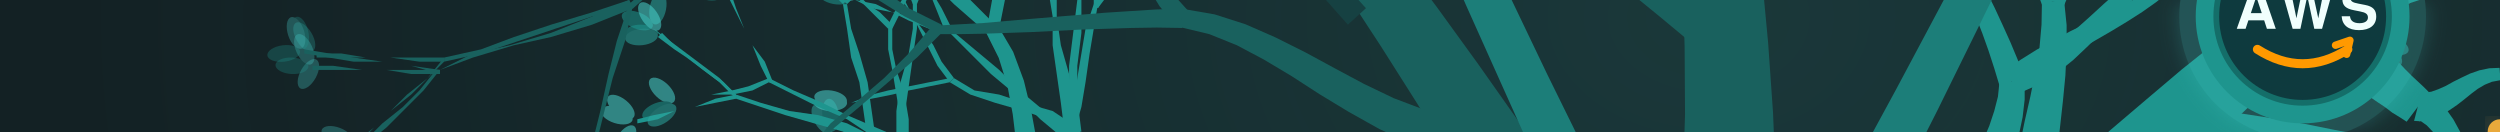
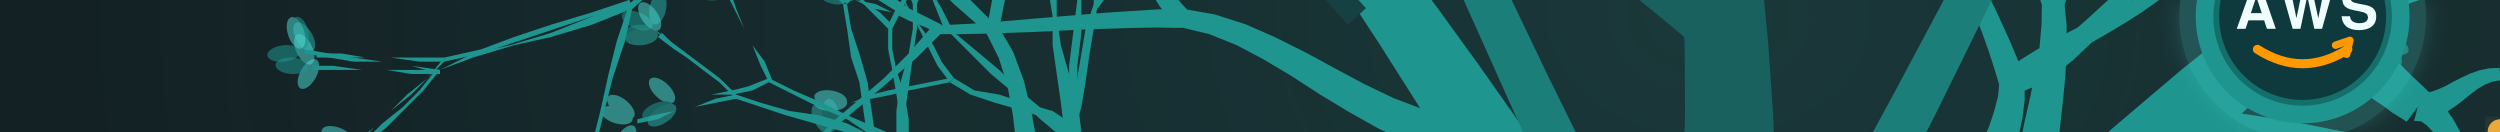
<svg xmlns="http://www.w3.org/2000/svg" viewBox="0 296 608 32" width="608" height="32" role="img" aria-label="">
  <defs>
    <filter id="glow" x="-200%%" y="-200%%" width="500%%" height="500%%">
      <feGaussianBlur stdDeviation="2.5" result="b" />
      <feMerge>
        <feMergeNode in="b" />
        <feMergeNode in="SourceGraphic" />
      </feMerge>
    </filter>
    <radialGradient id="haloA">
      <stop offset="0" stop-color="#E9A93A" stop-opacity="0.75" />
      <stop offset="1" stop-color="#E9A93A" stop-opacity="0" />
    </radialGradient>
    <radialGradient id="haloT">
      <stop offset="0" stop-color="#48D1CC" stop-opacity="0.75" />
      <stop offset="1" stop-color="#48D1CC" stop-opacity="0" />
    </radialGradient>
    <radialGradient id="haloW">
      <stop offset="0" stop-color="#FFFFFF" stop-opacity="0.75" />
      <stop offset="1" stop-color="#FFFFFF" stop-opacity="0" />
    </radialGradient>
    <linearGradient id="sheen" x1="0" y1="0" x2="0" y2="1">
      <stop offset="0" stop-color="#FFFFFF" stop-opacity="0.10" />
      <stop offset="1" stop-color="#FFFFFF" stop-opacity="0" />
    </linearGradient>
  </defs>
  <style>@media (prefers-reduced-motion: reduce) { .m { display: none } }</style>
  <defs>
    <filter id="shadow" x="-20%" y="-20%" width="140%" height="160%">
      <feGaussianBlur stdDeviation="4" />
    </filter>
    <linearGradient id="budfill" x1="0" y1="0" x2="0" y2="1">
      <stop offset="0" stop-color="#15717A" />
      <stop offset="1" stop-color="#0B4F55" />
    </linearGradient>
  </defs>
  <rect width="832" height="864" rx="16" fill="#132124" />
  <radialGradient id="crown" cx="50%" cy="50%" r="50%">
    <stop offset="0" stop-color="#48D1CC" stop-opacity="0.13" />
    <stop offset="1" stop-color="#48D1CC" stop-opacity="0" />
  </radialGradient>
  <ellipse cx="416" cy="300" rx="400" ry="300" fill="url(#crown)" />
  <path d="M287.0 373.5 L284.9 368.3 L282.4 363.2 L279.6 358.4 L276.7 353.8 L273.7 349.4 L270.8 345.1 L268.0 340.9 L265.4 336.7 L263.1 332.5 L261.2 328.2 L258.7 329.1 L260.4 333.7 L262.5 338.2 L264.8 342.7 L267.4 347.2 L270.1 351.7 L272.8 356.2 L275.4 360.9 L277.7 365.6 L279.8 370.4 L281.5 375.5 Z" fill="#1E958E" />
  <path d="M261 329 L261 321 L260 314 L258 307 L257 300 L257 294 L255 294 L256 300 L256 307 L257 314 L258 321 L259 329 Z" fill="#1E958E" />
  <path d="M256 293 L252 290 L249 286 L247 281 L244 277 L241 273 L240 274 L243 277 L246 281 L248 286 L251 291 L255 294 Z" fill="#1E958E" />
  <path d="M261 328 L254 323 L248 318 L243 313 L237 308 L231 303 L231 304 L236 309 L241 314 L247 319 L253 325 L259 330 Z" fill="#1E958E" />
  <path d="M232 304 L229 298 L226 293 L223 289 L221 284 L219 280 L218 280 L220 285 L223 289 L226 294 L228 299 L230 304 Z" fill="#1E958E" />
  <path d="M231 303 L226 302 L222 300 L217 299 L213 297 L208 296 L208 296 L212 298 L217 299 L221 301 L226 303 L231 304 Z" fill="#1E958E" />
  <g opacity="0.55">
    <ellipse cx="203" cy="295" rx="4" ry="2" transform="rotate(191 203 295)" fill="#1E958E" />
    <ellipse cx="205" cy="293" rx="4" ry="2" transform="rotate(225 205 293)" fill="#48D1CC" />
  </g>
  <path d="M261 329 L263 322 L264 316 L265 309 L266 303 L267 297 L266 297 L264 303 L263 309 L262 315 L261 322 L259 328 Z" fill="#1E958E" />
  <path d="M267 298 L270 294 L273 290 L276 286 L278 283 L281 279 L280 279 L278 282 L275 286 L272 289 L269 293 L266 297 Z" fill="#1E958E" />
  <path d="M267 297 L267 292 L265 287 L263 282 L261 278 L261 274 L260 274 L261 278 L262 283 L264 287 L266 292 L266 297 Z" fill="#1E958E" />
  <path d="M267 298 L269 294 L272 291 L274 288 L276 285 L278 281 L278 281 L276 284 L273 287 L271 290 L268 293 L266 297 Z" fill="#1E958E" />
  <path d="M211 354 L210 349 L208 343 L206 338 L204 334 L203 329 L202 329 L204 334 L205 339 L207 344 L208 349 L210 354 Z" fill="#1E958E" />
  <g opacity="0.55">
    <ellipse cx="200" cy="325" rx="4" ry="2" transform="rotate(240 200 325)" fill="#2BA59E" />
    <ellipse cx="202" cy="324" rx="4" ry="2" transform="rotate(263 202 324)" fill="#1E958E" />
  </g>
  <path d="M286.9 373.1 L284.2 368.4 L281.7 363.6 L279.1 358.8 L276.6 354.0 L274.2 349.3 L271.7 344.7 L269.3 340.1 L267.0 335.7 L264.6 331.4 L262.3 327.2 L260.0 328.4 L262.0 332.7 L264.0 337.2 L266.1 341.7 L268.2 346.4 L270.3 351.2 L272.5 356.1 L274.7 361.0 L277.0 365.9 L279.3 370.9 L281.6 375.8 Z" fill="#1E958E" />
  <path d="M263 328 L262 320 L262 312 L263 304 L263 296 L263 289 L262 289 L262 296 L261 304 L260 312 L260 320 L260 328 Z" fill="#1E958E" />
  <path d="M262 327 L256 323 L249 321 L243 319 L237 318 L232 315 L231 316 L236 319 L242 321 L249 323 L255 325 L260 329 Z" fill="#1E958E" />
  <path d="M232 315 L229 311 L227 307 L225 304 L222 300 L220 296 L220 297 L222 300 L224 304 L226 308 L228 312 L231 316 Z" fill="#1E958E" />
  <g opacity="0.55">
    <ellipse cx="221" cy="292" rx="4" ry="2" transform="rotate(282 221 292)" fill="#2BA59E" />
    <ellipse cx="218" cy="292" rx="4" ry="2" transform="rotate(244 218 292)" fill="#1E958E" />
  </g>
  <path d="M231 315 L226 316 L221 317 L216 318 L212 319 L207 321 L207 321 L212 320 L217 319 L221 318 L226 317 L231 316 Z" fill="#1E958E" />
  <g opacity="0.55">
    <ellipse cx="202" cy="321" rx="4" ry="2" transform="rotate(181 202 321)" fill="#48D1CC" />
    <ellipse cx="202" cy="320" rx="4" ry="2" transform="rotate(189 202 320)" fill="#48D1CC" />
  </g>
  <path d="M245.6 369.8 L241.5 366.1 L237.9 362.2 L234.6 358.0 L231.5 353.7 L228.5 349.3 L225.6 344.9 L222.6 340.6 L219.5 336.5 L216.2 332.7 L212.7 329.3 L211.2 330.8 L214.4 334.3 L217.4 338.1 L220.1 342.3 L222.9 346.6 L225.6 351.1 L228.4 355.7 L231.4 360.3 L234.6 364.9 L238.2 369.2 L242.2 373.2 Z" fill="#1E958E" />
  <path d="M213 330 L212 323 L211 316 L209 309 L207 303 L206 297 L205 297 L206 303 L207 310 L209 316 L210 323 L211 330 Z" fill="#1E958E" />
  <path d="M206 297 L210 293 L212 288 L214 283 L217 278 L219 274 L219 274 L216 278 L214 283 L211 287 L209 292 L205 296 Z" fill="#1E958E" />
  <path d="M206 296 L203 293 L199 290 L196 287 L193 285 L190 282 L189 282 L192 285 L196 288 L199 291 L202 294 L205 297 Z" fill="#1E958E" />
  <path d="M212 329 L206 326 L199 324 L192 323 L185 321 L179 319 L179 320 L185 322 L191 324 L198 326 L205 328 L211 331 Z" fill="#1E958E" />
  <path d="M179 319 L175 315 L171 312 L167 309 L163 306 L159 303 L159 303 L162 306 L166 309 L171 313 L175 316 L179 320 Z" fill="#1E958E" />
  <g opacity="0.55">
    <ellipse cx="155" cy="301" rx="4" ry="2" transform="rotate(202 155 301)" fill="#1E958E" />
    <ellipse cx="160" cy="298" rx="4" ry="2" transform="rotate(281 160 298)" fill="#2BA59E" />
  </g>
  <path d="M179 319 L174 320 L169 322 L164 323 L159 324 L155 325 L155 326 L160 325 L164 323 L169 322 L174 321 L179 320 Z" fill="#1E958E" />
  <g opacity="0.55">
    <ellipse cx="150" cy="324" rx="4" ry="2" transform="rotate(198 150 324)" fill="#48D1CC" />
    <ellipse cx="151" cy="322" rx="4" ry="2" transform="rotate(219 151 322)" fill="#48D1CC" />
    <ellipse cx="152" cy="330" rx="4" ry="2" transform="rotate(123 152 330)" fill="#48D1CC" />
  </g>
  <path d="M179 319 L176 316 L172 313 L168 310 L164 307 L161 304 L160 305 L164 308 L167 310 L171 313 L175 316 L179 320 Z" fill="#1E958E" />
  <g opacity="0.55">
    <ellipse cx="156" cy="304" rx="4" ry="2" transform="rotate(182 156 304)" fill="#1E958E" />
    <ellipse cx="156" cy="305" rx="4" ry="2" transform="rotate(174 156 305)" fill="#2BA59E" />
    <ellipse cx="158" cy="300" rx="4" ry="2" transform="rotate(235 158 300)" fill="#48D1CC" />
  </g>
  <path d="M221 331 L220 324 L221 317 L222 310 L223 303 L223 296 L222 296 L222 303 L221 309 L219 316 L218 323 L218 331 Z" fill="#1E958E" />
  <path d="M223 297 L225 292 L227 287 L229 283 L231 279 L233 274 L232 274 L230 278 L228 283 L226 287 L224 292 L222 296 Z" fill="#1E958E" />
  <path d="M223 296 L220 292 L217 287 L214 284 L211 280 L209 276 L208 276 L210 280 L213 284 L217 288 L220 292 L222 297 Z" fill="#1E958E" />
  <path d="M220 330 L213 327 L206 324 L200 321 L193 318 L187 315 L187 316 L193 319 L199 322 L206 325 L212 329 L219 332 Z" fill="#1E958E" />
  <path d="M188 316 L186 311 L183 307 L181 303 L179 298 L178 295 L177 295 L179 299 L181 303 L183 307 L185 312 L187 316 Z" fill="#1E958E" />
  <g opacity="0.55">
    <ellipse cx="177" cy="290" rx="4" ry="2" transform="rotate(272 177 290)" fill="#2BA59E" />
    <ellipse cx="172" cy="294" rx="4" ry="2" transform="rotate(192 172 294)" fill="#1E958E" />
  </g>
  <path d="M187 315 L182 317 L178 318 L173 319 L169 320 L165 321 L165 321 L169 320 L173 319 L178 319 L183 318 L187 316 Z" fill="#1E958E" />
  <g opacity="0.55">
    <ellipse cx="161" cy="318" rx="4" ry="2" transform="rotate(224 161 318)" fill="#48D1CC" />
    <ellipse cx="160" cy="323" rx="4" ry="2" transform="rotate(159 160 323)" fill="#1E958E" />
    <ellipse cx="161" cy="324" rx="4" ry="2" transform="rotate(146 161 324)" fill="#2BA59E" />
  </g>
  <path d="M221 331 L221 325 L220 319 L218 313 L217 308 L217 302 L216 302 L216 308 L217 313 L218 319 L219 325 L218 331 Z" fill="#1E958E" />
  <path d="M217 303 L219 299 L221 295 L222 291 L223 287 L225 284 L225 284 L223 287 L221 291 L220 295 L218 298 L216 302 Z" fill="#1E958E" />
  <path d="M217 302 L214 299 L211 297 L208 294 L206 292 L203 290 L203 290 L205 293 L208 295 L211 298 L213 300 L216 303 Z" fill="#1E958E" />
  <g opacity="0.55">
    <ellipse cx="200" cy="286" rx="4" ry="2" transform="rotate(237 200 286)" fill="#2BA59E" />
    <ellipse cx="200" cy="286" rx="4" ry="2" transform="rotate(234 200 286)" fill="#1E958E" />
    <ellipse cx="201" cy="285" rx="4" ry="2" transform="rotate(253 201 285)" fill="#1E958E" />
  </g>
  <path d="M265.7 374.6 L261.4 367.8 L258.3 360.9 L256.1 353.6 L254.5 346.0 L253.3 338.3 L252.2 330.6 L250.8 323.0 L249.0 315.6 L246.4 308.6 L242.7 302.3 L239.8 303.9 L242.9 310.1 L245.0 316.8 L246.3 323.8 L247.2 331.3 L247.9 339.0 L248.7 346.9 L250.0 355.0 L252.0 363.0 L255.0 371.0 L259.3 378.5 Z" fill="#1E958E" />
  <path d="M243 303 L245 293 L248 282 L250 272 L252 262 L254 252 L252 252 L250 261 L247 271 L245 281 L242 292 L240 303 Z" fill="#1E958E" />
  <path d="M242 302 L234 294 L226 287 L218 279 L211 271 L203 265 L202 266 L209 273 L217 281 L224 289 L232 297 L240 304 Z" fill="#1E958E" />
-   <path d="M416.1 393.5 L407.0 380.4 L397.8 367.1 L388.4 353.4 L378.9 339.5 L369.3 325.5 L359.5 311.6 L349.5 297.8 L339.3 284.2 L328.9 271.0 L318.3 258.2 L307.5 246.0 L296.5 234.4 L285.2 223.7 L273.7 213.8 L261.9 204.9 L250.0 197.1 L246.0 202.9 L257.1 211.3 L267.7 220.7 L278.1 231.0 L288.3 242.1 L298.2 254.0 L307.9 266.6 L317.4 279.7 L326.7 293.3 L335.8 307.2 L344.8 321.4 L353.6 335.8 L362.3 350.2 L370.9 364.6 L379.3 378.8 L387.7 392.9 L395.9 406.5 Z" fill="#19615E" />
-   <path d="M362.2 325.7 L354.0 324.7 L346.4 322.7 L339.0 319.9 L331.7 316.4 L324.6 312.6 L317.4 308.7 L310.2 305.1 L302.9 301.9 L295.4 299.5 L287.9 298.2 L287.0 302.6 L294.1 304.3 L300.8 307.0 L307.4 310.5 L314.1 314.5 L320.9 318.9 L328.0 323.2 L335.5 327.4 L343.4 331.0 L351.9 333.9 L360.7 335.6 Z" fill="#19615E" />
-   <path d="M289.2 298.9 L285.5 294.8 L282.6 290.5 L280.1 285.9 L277.9 281.1 L276.0 276.2 L274.0 271.3 L272.0 266.4 L269.8 261.8 L267.1 257.5 L263.9 253.7 L262.3 255.0 L265.1 258.8 L267.4 263.0 L269.4 267.5 L271.1 272.4 L272.8 277.4 L274.5 282.5 L276.5 287.6 L279.0 292.6 L282.0 297.5 L285.7 302.0 Z" fill="#19615E" />
-   <path d="M287.4 298.1 L281.2 298.3 L274.9 298.7 L268.7 299.1 L262.6 299.6 L256.6 300.1 L250.6 300.6 L244.8 301.1 L239.1 301.6 L233.5 301.9 L228.1 302.2 L228.2 304.3 L233.6 304.3 L239.2 304.2 L245.0 304.0 L250.8 303.8 L256.8 303.5 L262.8 303.2 L268.9 303.0 L275.1 302.8 L281.3 302.7 L287.5 302.8 Z" fill="#19615E" />
-   <path d="M229 302 L221 298 L214 293 L207 288 L200 283 L193 279 L193 280 L199 284 L206 289 L212 295 L220 300 L228 304 Z" fill="#19615E" />
-   <path d="M227 302 L221 309 L215 315 L208 321 L202 326 L197 332 L197 333 L203 327 L209 322 L216 316 L223 310 L229 304 Z" fill="#19615E" />
-   <path d="M199 250 L188 259 L179 269 L170 279 L162 289 L153 297 L154 298 L163 290 L172 280 L180 270 L190 261 L200 252 Z" fill="#19615E" />
-   <path d="M153 296 L144 299 L134 302 L125 305 L117 308 L108 310 L108 311 L117 309 L126 306 L135 303 L144 300 L154 298 Z" fill="#19615E" />
-   <path d="M108 310 L102 310 L95 310 L89 310 L83 309 L77 309 L77 310 L83 310 L89 310 L95 310 L102 311 L108 311 Z" fill="#19615E" />
-   <g opacity="0.30">
+   <path d="M416.1 393.5 L407.0 380.4 L397.8 367.1 L388.4 353.4 L378.9 339.5 L369.3 325.5 L359.5 311.6 L349.5 297.8 L339.3 284.2 L328.9 271.0 L318.3 258.2 L307.5 246.0 L296.5 234.4 L285.2 223.7 L273.7 213.8 L261.9 204.9 L250.0 197.1 L246.0 202.9 L257.1 211.3 L267.7 220.7 L278.1 231.0 L288.3 242.1 L298.2 254.0 L307.9 266.6 L317.4 279.7 L326.7 293.3 L335.8 307.2 L344.8 321.4 L353.6 335.8 L362.3 350.2 L370.9 364.6 L379.3 378.8 L387.7 392.9 L395.9 406.5 Z" fill="#1E958E" />
+   <path d="M362.2 325.7 L354.0 324.7 L346.4 322.7 L339.0 319.9 L331.7 316.4 L324.6 312.6 L317.4 308.7 L310.2 305.1 L302.9 301.9 L295.4 299.5 L287.9 298.2 L287.0 302.6 L294.1 304.3 L300.8 307.0 L307.4 310.5 L314.1 314.5 L320.9 318.9 L328.0 323.2 L335.5 327.4 L343.4 331.0 L351.9 333.9 L360.7 335.6 Z" fill="#1E958E" />
+   <path d="M289.2 298.9 L285.5 294.8 L282.6 290.5 L280.1 285.9 L277.9 281.1 L276.0 276.2 L274.0 271.3 L272.0 266.4 L269.8 261.8 L267.1 257.5 L263.9 253.7 L262.3 255.0 L265.1 258.8 L267.4 263.0 L269.4 267.5 L271.1 272.4 L272.8 277.4 L274.5 282.5 L276.5 287.6 L279.0 292.6 L282.0 297.5 L285.7 302.0 Z" fill="#1E958E" />
+   <path d="M287.4 298.1 L281.2 298.3 L274.9 298.7 L268.7 299.1 L262.6 299.6 L256.6 300.1 L250.6 300.6 L244.8 301.1 L239.1 301.6 L233.5 301.9 L228.1 302.2 L228.2 304.3 L233.6 304.3 L239.2 304.2 L245.0 304.0 L250.8 303.8 L256.8 303.5 L262.8 303.2 L268.9 303.0 L275.1 302.8 L281.3 302.7 L287.5 302.8 Z" fill="#1E958E" />
+   <path d="M229 302 L221 298 L214 293 L207 288 L200 283 L193 279 L193 280 L199 284 L206 289 L212 295 L220 300 L228 304 Z" fill="#1E958E" />
+   <path d="M227 302 L221 309 L215 315 L208 321 L202 326 L197 332 L197 333 L203 327 L209 322 L216 316 L223 310 L229 304 Z" fill="#1E958E" />
+   <path d="M199 250 L188 259 L179 269 L170 279 L162 289 L153 297 L154 298 L163 290 L172 280 L180 270 L190 261 L200 252 Z" fill="#1E958E" />
+   <path d="M153 296 L144 299 L134 302 L125 305 L117 308 L108 310 L108 311 L117 309 L126 306 L135 303 L144 300 L154 298 Z" fill="#1E958E" />
+   <path d="M108 310 L102 310 L95 310 L89 310 L83 309 L77 309 L77 310 L83 310 L89 310 L95 310 L102 311 L108 311 Z" fill="#1E958E" />
+   <g opacity="0.55">
    <ellipse cx="75" cy="314" rx="4" ry="2" transform="rotate(-241 75 314)" fill="#48D1CC" />
    <ellipse cx="74" cy="305" rx="4" ry="2" transform="rotate(-121 74 305)" fill="#2BA59E" />
  </g>
-   <path d="M108 310 L104 315 L99 319 L95 323 L91 327 L87 330 L87 331 L91 327 L95 323 L100 319 L104 315 L108 311 Z" fill="#19615E" />
-   <g opacity="0.30">
+   <path d="M108 310 L104 315 L99 319 L95 323 L91 327 L87 330 L87 331 L91 327 L95 323 L100 319 L104 315 L108 311 Z" fill="#1E958E" />
+   <g opacity="0.55">
    <ellipse cx="82" cy="329" rx="4" ry="2" transform="rotate(-159 82 329)" fill="#48D1CC" />
    <ellipse cx="83" cy="334" rx="4" ry="2" transform="rotate(-222 83 334)" fill="#2BA59E" />
  </g>
-   <path d="M153 297 L150 306 L148 314 L146 323 L144 331 L142 339 L143 339 L145 331 L147 323 L149 315 L152 306 L154 297 Z" fill="#19615E" />
-   <path d="M153 296 L144 300 L134 304 L124 307 L115 309 L107 313 L107 313 L115 310 L125 307 L134 305 L144 302 L154 298 Z" fill="#19615E" />
-   <path d="M107 313 L100 313 L94 313 L88 313 L81 312 L76 312 L76 313 L81 313 L88 313 L94 313 L100 314 L107 314 Z" fill="#19615E" />
-   <g opacity="0.30">
+   <path d="M153 297 L150 306 L148 314 L146 323 L144 331 L142 339 L143 339 L145 331 L147 323 L149 315 L152 306 L154 297 Z" fill="#1E958E" />
+   <path d="M153 296 L144 300 L134 304 L124 307 L115 309 L107 313 L107 313 L115 310 L125 307 L134 305 L144 302 L154 298 Z" fill="#1E958E" />
+   <path d="M107 313 L100 313 L94 313 L88 313 L81 312 L76 312 L76 313 L81 313 L88 313 L94 313 L100 314 L107 314 Z" fill="#1E958E" />
+   <g opacity="0.55">
    <ellipse cx="71" cy="312" rx="4" ry="2" transform="rotate(-177 71 312)" fill="#1E958E" />
    <ellipse cx="74" cy="308" rx="4" ry="2" transform="rotate(-115 74 308)" fill="#48D1CC" />
  </g>
-   <path d="M106 313 L102 318 L98 322 L93 326 L89 330 L85 335 L86 335 L89 331 L94 327 L98 323 L103 318 L107 313 Z" fill="#19615E" />
-   <g opacity="0.30">
+   <path d="M106 313 L102 318 L98 322 L93 326 L89 330 L85 335 L86 335 L89 331 L94 327 L98 323 L103 318 L107 313 Z" fill="#1E958E" />
+   <g opacity="0.55">
    <ellipse cx="81" cy="337" rx="4" ry="2" transform="rotate(-201 81 337)" fill="#2BA59E" />
    <ellipse cx="81" cy="336" rx="4" ry="2" transform="rotate(-191 81 336)" fill="#2BA59E" />
  </g>
-   <path d="M107 313 L100 312 L93 311 L86 310 L80 309 L74 308 L74 309 L80 310 L86 311 L93 311 L100 312 L107 314 Z" fill="#19615E" />
-   <g opacity="0.30">
+   <path d="M107 313 L100 312 L93 311 L86 310 L80 309 L74 308 L74 309 L80 310 L86 311 L93 311 L100 312 L107 314 Z" fill="#1E958E" />
+   <g opacity="0.55">
    <ellipse cx="69" cy="309" rx="4" ry="2" transform="rotate(-187 69 309)" fill="#1E958E" />
    <ellipse cx="73" cy="304" rx="4" ry="2" transform="rotate(-103 73 304)" fill="#1E958E" />
    <ellipse cx="72" cy="304" rx="4" ry="2" transform="rotate(-108 72 304)" fill="#48D1CC" />
  </g>
  <path d="M428.9 393.8 L430.8 376.2 L431.8 358.4 L431.9 340.7 L431.2 323.4 L430.0 306.3 L428.4 289.4 L426.5 272.8 L424.5 256.5 L422.4 240.4 L420.5 224.7 L418.9 209.3 L417.7 194.1 L417.1 179.3 L417.2 164.8 L418.1 150.7 L419.9 136.7 L412.1 135.3 L409.0 149.4 L407.0 164.1 L405.7 179.1 L405.3 194.4 L405.3 210.0 L405.8 225.8 L406.6 241.8 L407.5 258.0 L408.4 274.3 L409.2 290.8 L409.7 307.3 L409.8 323.8 L409.3 340.4 L408.1 356.9 L406.1 373.4 L403.1 390.2 Z" fill="#19615E" />
  <path d="M423.3 302.5 L416.4 297.4 L409.5 292.4 L402.6 287.5 L395.7 282.7 L388.9 278.0 L382.1 273.5 L375.6 269.0 L369.2 264.5 L363.0 260.1 L357.0 255.7 L354.0 259.6 L359.6 264.4 L365.5 269.3 L371.6 274.3 L377.8 279.3 L384.2 284.4 L390.7 289.5 L397.1 294.7 L403.6 300.0 L410.1 305.4 L416.5 311.0 Z" fill="#19615E" />
  <path d="M434.5 421.5 L442.8 417.0 L451.5 411.4 L460.2 405.0 L468.7 398.2 L477.2 390.8 L485.6 383.0 L494.0 375.0 L502.4 366.8 L510.6 358.4 L518.8 350.1 L526.8 341.9 L534.8 333.9 L542.5 326.2 L550.1 318.9 L557.4 312.1 L564.6 305.9 L555.4 294.1 L547.4 299.8 L539.1 306.1 L530.6 312.9 L522.1 320.1 L513.4 327.5 L504.7 335.1 L495.9 342.7 L487.1 350.2 L478.4 357.6 L469.7 364.6 L461.1 371.2 L452.7 377.3 L444.5 382.8 L436.6 387.5 L429.1 391.3 L421.5 394.5 Z" fill="#1E958E" />
  <g class="m">
    <circle r="6.4" fill="url(#haloA)" />
    <circle r="2.3" fill="#E9A93A" />
    <animateMotion dur="2.421s" begin="0.0s" repeatCount="indefinite" path="M428.0 408.0 C470.0 390.0 520.0 330.0 560.0 300.0" />
  </g>
  <path d="M476.0 381.1 L475.8 376.8 L476.0 372.8 L476.6 368.9 L477.5 365.0 L478.7 361.1 L480.1 357.1 L481.6 353.1 L483.3 349.2 L485.0 345.2 L486.7 341.1 L488.4 337.1 L489.8 332.9 L491.0 328.8 L491.9 324.5 L492.4 320.2 L492.4 316.1 L486.3 315.7 L485.9 319.5 L485.0 323.0 L483.8 326.6 L482.3 330.1 L480.6 333.7 L478.7 337.3 L476.6 341.0 L474.5 344.8 L472.3 348.7 L470.2 352.8 L468.2 357.0 L466.3 361.4 L464.7 366.0 L463.5 370.8 L462.7 375.9 L462.4 380.9 Z" fill="#1E958E" />
  <path d="M490.5 318.9 L495.5 316.7 L500.1 313.9 L504.2 310.6 L507.9 307.1 L511.4 303.5 L514.7 300.0 L517.9 296.7 L521.3 293.8 L524.7 291.3 L528.6 289.4 L527.4 286.7 L523.2 288.4 L519.1 290.9 L515.3 293.7 L511.7 296.9 L508.1 300.2 L504.5 303.4 L500.8 306.4 L496.9 309.1 L492.9 311.2 L488.2 312.9 Z" fill="#1E958E" />
  <path d="M558 290 L562 294 L566 297 L570 300 L574 302 L578 305 L578 305 L575 301 L571 299 L567 296 L563 293 L560 289 Z" fill="#1E958E" />
  <g opacity="0.55">
    <ellipse cx="579" cy="310" rx="4" ry="2" transform="rotate(79 579 310)" fill="#1E958E" />
    <ellipse cx="581" cy="309" rx="4" ry="2" transform="rotate(44 581 309)" fill="#2BA59E" />
    <ellipse cx="582" cy="307" rx="4" ry="2" transform="rotate(22 582 307)" fill="#2BA59E" />
  </g>
  <g opacity="0.55">
    <ellipse cx="587" cy="292" rx="4" ry="2" transform="rotate(62 587 292)" fill="#48D1CC" />
    <ellipse cx="589" cy="291" rx="4" ry="2" transform="rotate(42 589 291)" fill="#48D1CC" />
    <ellipse cx="588" cy="291" rx="4" ry="2" transform="rotate(45 588 291)" fill="#48D1CC" />
  </g>
  <g opacity="0.55">
    <ellipse cx="589" cy="288" rx="4" ry="2" transform="rotate(-6 589 288)" fill="#48D1CC" />
    <ellipse cx="585" cy="293" rx="4" ry="2" transform="rotate(80 585 293)" fill="#48D1CC" />
  </g>
  <path d="M492.4 314.8 L490.7 310.5 L488.9 306.2 L487.0 302.0 L485.1 297.9 L483.1 293.9 L481.1 290.0 L479.2 286.2 L477.4 282.4 L475.8 278.7 L474.3 275.0 L471.6 276.0 L472.7 279.8 L474.1 283.8 L475.6 287.7 L477.2 291.8 L478.8 295.8 L480.5 300.0 L482.1 304.1 L483.6 308.3 L485.0 312.6 L486.3 316.9 Z" fill="#1E958E" />
  <path d="M491.3 318.4 L494.8 315.5 L498.4 312.9 L502.1 310.4 L505.9 308.0 L509.8 305.7 L513.6 303.5 L517.4 301.2 L521.0 298.9 L524.4 296.5 L527.6 293.9 L525.9 291.6 L522.6 293.8 L519.1 295.8 L515.4 297.8 L511.5 299.7 L507.6 301.6 L503.5 303.6 L499.4 305.8 L495.3 308.1 L491.3 310.6 L487.4 313.3 Z" fill="#1E958E" />
  <path d="M527 294 L533 293 L539 294 L545 295 L551 296 L557 296 L557 295 L551 295 L546 293 L540 292 L533 291 L527 291 Z" fill="#1E958E" />
  <path d="M557 296 L561 298 L565 301 L569 303 L573 305 L577 307 L577 307 L574 304 L570 302 L566 300 L562 297 L557 295 Z" fill="#1E958E" />
  <g opacity="0.55">
    <ellipse cx="580" cy="311" rx="4" ry="2" transform="rotate(53 580 311)" fill="#48D1CC" />
    <ellipse cx="577" cy="312" rx="4" ry="2" transform="rotate(88 577 312)" fill="#2BA59E" />
  </g>
  <path d="M558 296 L561 293 L564 291 L567 289 L570 287 L573 285 L572 285 L569 287 L566 288 L563 290 L560 292 L557 295 Z" fill="#1E958E" />
  <g opacity="0.55">
    <ellipse cx="577" cy="287" rx="4" ry="2" transform="rotate(28 577 287)" fill="#1E958E" />
    <ellipse cx="575" cy="281" rx="4" ry="2" transform="rotate(-53 575 281)" fill="#48D1CC" />
    <ellipse cx="573" cy="280" rx="4" ry="2" transform="rotate(-79 573 280)" fill="#2BA59E" />
  </g>
  <path d="M557 296 L561 297 L565 300 L569 302 L573 304 L577 305 L577 305 L573 303 L570 301 L566 299 L562 296 L557 295 Z" fill="#1E958E" />
  <g opacity="0.55">
    <ellipse cx="581" cy="302" rx="4" ry="2" transform="rotate(-36 581 302)" fill="#2BA59E" />
    <ellipse cx="582" cy="303" rx="4" ry="2" transform="rotate(-22 582 303)" fill="#2BA59E" />
    <ellipse cx="579" cy="310" rx="4" ry="2" transform="rotate(68 579 310)" fill="#1E958E" />
  </g>
  <path d="M500.7 358.1 L499.9 351.7 L499.7 345.6 L499.8 339.4 L500.3 333.2 L501.0 326.9 L501.7 320.6 L502.3 314.4 L502.6 308.2 L502.6 302.1 L502.0 296.2 L496.6 296.4 L496.5 302.0 L496.0 307.7 L495.0 313.4 L493.8 319.4 L492.4 325.5 L491.1 331.8 L489.9 338.4 L489.0 345.1 L488.6 352.1 L488.8 358.9 Z" fill="#1E958E" />
  <path d="M502.1 296.9 L502.9 292.4 L504.2 288.2 L505.8 284.1 L507.7 280.0 L509.8 276.0 L511.9 272.1 L513.9 268.1 L515.7 264.1 L517.1 260.0 L518.0 255.9 L515.6 255.2 L514.4 259.1 L512.8 262.8 L510.9 266.5 L508.6 270.2 L506.3 274.0 L503.9 277.9 L501.6 282.0 L499.5 286.4 L497.8 291.0 L496.5 295.7 Z" fill="#1E958E" />
  <path d="M501.9 295.2 L499.9 290.8 L497.9 286.3 L495.8 281.9 L493.8 277.5 L491.7 273.2 L489.7 269.0 L487.7 264.9 L485.8 260.8 L483.9 256.8 L482.2 253.0 L479.8 253.9 L481.3 257.9 L482.9 262.0 L484.5 266.2 L486.2 270.5 L488.0 274.9 L489.7 279.3 L491.5 283.8 L493.2 288.3 L495.0 292.8 L496.7 297.4 Z" fill="#1E958E" />
  <path d="M501.9 297.5 L503.8 293.0 L505.6 288.4 L507.4 283.8 L509.0 279.2 L510.6 274.7 L512.1 270.3 L513.7 265.9 L515.2 261.7 L516.8 257.6 L518.4 253.7 L516.1 252.6 L514.1 256.5 L512.3 260.5 L510.4 264.6 L508.6 268.9 L506.8 273.2 L504.9 277.6 L503.0 282.0 L501.0 286.4 L498.9 290.8 L496.7 295.1 Z" fill="#1E958E" />
  <path d="M528.2 332.0 L535.9 332.0 L543.5 332.4 L551.1 333.0 L558.7 333.8 L566.2 334.7 L573.6 335.6 L580.9 336.4 L588.1 337.1 L595.2 337.5 L602.1 337.6 L602.3 333.1 L595.6 332.4 L588.8 331.5 L581.8 330.3 L574.6 328.9 L567.3 327.5 L559.8 326.0 L552.2 324.7 L544.4 323.5 L536.5 322.5 L528.6 322.0 Z" fill="#1E958E" />
  <path d="M602.2 337.7 L607.9 337.7 L613.5 336.7 L618.7 335.2 L623.8 333.2 L628.6 331.0 L633.3 328.9 L637.9 326.9 L642.4 325.3 L646.9 324.2 L651.5 323.9 L651.5 321.8 L646.6 321.9 L641.7 322.7 L636.9 324.1 L632.1 325.9 L627.3 327.9 L622.4 329.8 L617.5 331.4 L612.6 332.6 L607.6 333.2 L602.2 333.0 Z" fill="#1E958E" />
  <path d="M556.0 306.4 L557.9 307.3 L559.7 308.3 L561.5 309.4 L563.4 310.5 L565.3 311.7 L567.1 313.0 L569.0 314.3 L570.9 315.6 L572.8 316.9 L574.6 318.3 L576.4 319.6 L578.3 320.9 L580.1 322.1 L581.8 323.4 L583.6 324.5 L585.3 325.6 L590.7 318.4 L589.4 317.1 L588.0 315.8 L586.5 314.4 L585.0 312.9 L583.5 311.3 L581.9 309.7 L580.3 308.1 L578.6 306.4 L576.9 304.7 L575.2 303.1 L573.4 301.4 L571.5 299.7 L569.7 298.1 L567.8 296.6 L565.8 295.0 L564.0 293.6 Z" fill="#1E958E" />
  <path d="M588.3 325.5 L590.9 325.0 L593.5 324.1 L595.7 322.8 L597.6 321.5 L599.4 320.1 L601.0 318.8 L602.6 317.6 L604.3 316.6 L606.0 315.9 L608.1 315.5 L607.9 312.5 L605.4 312.6 L603.0 313.1 L600.7 313.9 L598.6 314.9 L596.6 315.9 L594.8 316.9 L593.0 317.7 L591.3 318.3 L589.7 318.5 L587.7 318.5 Z" fill="#1E958E" />
  <path d="M587.1 325.4 L588.8 325.5 L590.2 326.5 L592.0 328.4 L593.9 331.1 L595.8 334.2 L597.8 337.4 L599.9 340.4 L602.3 343.0 L604.9 344.9 L607.6 345.4 L608.4 342.6 L606.5 341.9 L605.0 340.4 L603.4 338.0 L601.8 335.1 L600.2 331.8 L598.5 328.4 L596.7 325.1 L594.6 322.1 L591.8 319.7 L588.9 318.6 Z" fill="#1E958E" />
  <path d="M562.5 306.0 L565.9 304.4 L569.3 302.9 L572.9 301.4 L576.6 300.0 L580.5 298.6 L584.4 297.3 L588.4 296.0 L592.5 294.8 L596.6 293.7 L600.7 292.7 L604.8 291.7 L608.9 290.8 L612.9 289.9 L616.8 289.2 L620.7 288.5 L624.4 288.0 L623.6 280.0 L619.7 280.3 L615.7 280.7 L611.5 281.1 L607.3 281.7 L603.0 282.3 L598.7 283.0 L594.4 283.8 L590.0 284.7 L585.7 285.6 L581.4 286.6 L577.1 287.7 L573.0 288.8 L568.9 290.0 L564.9 291.3 L561.1 292.7 L557.5 294.0 Z" fill="#1E958E" />
+   <g class="m">
+     <circle r="6.2" fill="url(#haloA)" />
+     <circle r="2.2" fill="#E9A93A" />
+     <animateMotion dur="1.6s" begin="0.0s" repeatCount="indefinite" path="M560.0 300.0 C578.0 292.0 604.0 286.0 624.0 284.0 L652 264" />
+   </g>
  <g class="m">
    <circle r="6.2" fill="url(#haloA)" />
    <circle r="2.2" fill="#E9A93A" />
    <animateMotion dur="1.6s" begin="0.0s" repeatCount="indefinite" path="M560.0 300.0 C570.0 306.0 580.0 316.0 588.0 322.0 L608 328" />
  </g>
  <circle cx="560" cy="300" r="30" fill="#48D1CC" opacity="0.22" filter="url(#glow)" />
  <circle cx="560" cy="300" r="26" fill="#1E958E" />
  <circle cx="560" cy="300" r="21" fill="#0E3A3E" stroke="#146E69" stroke-width="1.4" />
  <text x="561" y="303" font-family="Segoe UI, Helvetica, Arial, sans-serif" font-size="14" font-weight="700" letter-spacing="1.5" fill="#F0FFFD" text-anchor="middle">AWS</text>
  <path d="M549 308 q11 7 22 0" fill="none" stroke="#FF9900" stroke-width="2.2" stroke-linecap="round" />
  <path d="M568 307 l3.5 -1.2 l-0.8 3.4" fill="none" stroke="#FF9900" stroke-width="1.8" stroke-linecap="round" stroke-linejoin="round" />
  <path d="M416.2 392.8 L406.5 374.4 L396.5 355.0 L386.5 334.8 L376.3 314.1 L366.2 293.0 L356.1 271.8 L346.2 250.8 L336.4 230.2 L326.8 210.3 L317.5 191.2 L308.6 173.3 L300.1 156.8 L292.0 141.8 L284.5 128.8 L277.5 117.8 L271.2 109.2 L268.8 110.8 L274.4 119.7 L280.7 130.9 L287.5 144.2 L294.9 159.4 L302.8 176.1 L311.1 194.3 L319.7 213.6 L328.6 233.8 L337.8 254.6 L347.2 275.9 L356.6 297.4 L366.2 318.8 L375.7 339.9 L385.2 360.5 L394.6 380.4 L403.8 399.2 Z" fill="#1C7E79" />
  <path d="M430.1 401.4 L440.4 382.5 L450.7 363.0 L460.9 343.1 L471.1 323.0 L481.0 302.9 L490.8 282.9 L500.2 263.3 L509.3 244.1 L518.0 225.7 L526.2 208.1 L533.8 191.5 L540.8 176.2 L547.1 162.3 L552.7 149.9 L557.4 139.3 L561.3 130.7 L558.7 129.3 L554.1 137.7 L548.7 148.0 L542.5 160.1 L535.6 173.7 L528.0 188.7 L519.7 205.0 L511.0 222.2 L501.7 240.4 L492.0 259.2 L482.0 278.5 L471.6 298.1 L461.1 317.8 L450.4 337.5 L439.6 357.0 L428.7 376.0 L417.9 394.6 Z" fill="#1C7E79" />
  <path d="M332.2 298.0 L310.8 274.4 L289.1 251.5 L267.5 229.2 L246.2 207.6 L225.7 186.9 L206.2 166.9 L188.0 147.7 L171.5 129.4 L157.0 111.9 L144.8 95.4 L143.2 96.6 L155.1 113.4 L169.4 131.2 L185.6 149.8 L203.6 169.3 L222.8 189.6 L243.1 210.7 L264.0 232.5 L285.3 255.0 L306.7 278.2 L327.8 302.0 Z" fill="#164142" />
  <g class="m" opacity="0.1">
    <circle r="3.6" fill="url(#haloA)" />
    <circle r="1.3" fill="#E9A93A" />
    <animateMotion dur="12s" repeatCount="indefinite" path="M260 296 a35 15 0 1 1 70 0 a35 15 0 1 1 -70 0" />
    <animate attributeName="opacity" values="0.1;1;0.35;0.9;0.1" dur="4.0s" begin="1.48s" repeatCount="indefinite" />
  </g>
  <g class="m" opacity="0.1">
    <circle r="4.8" fill="url(#haloA)" />
    <circle r="1.7" fill="#E9A93A" />
    <animateMotion dur="7s" repeatCount="indefinite" path="M-4 291 a36 25 0 1 1 72 0 a36 25 0 1 1 -72 0" />
    <animate attributeName="opacity" values="0.1;1;0.35;0.9;0.1" dur="2.3s" begin="5.55s" repeatCount="indefinite" />
  </g>
  <circle cx="608" cy="328" r="3" fill="#E9A93A" filter="url(#glow)" />
</svg>
